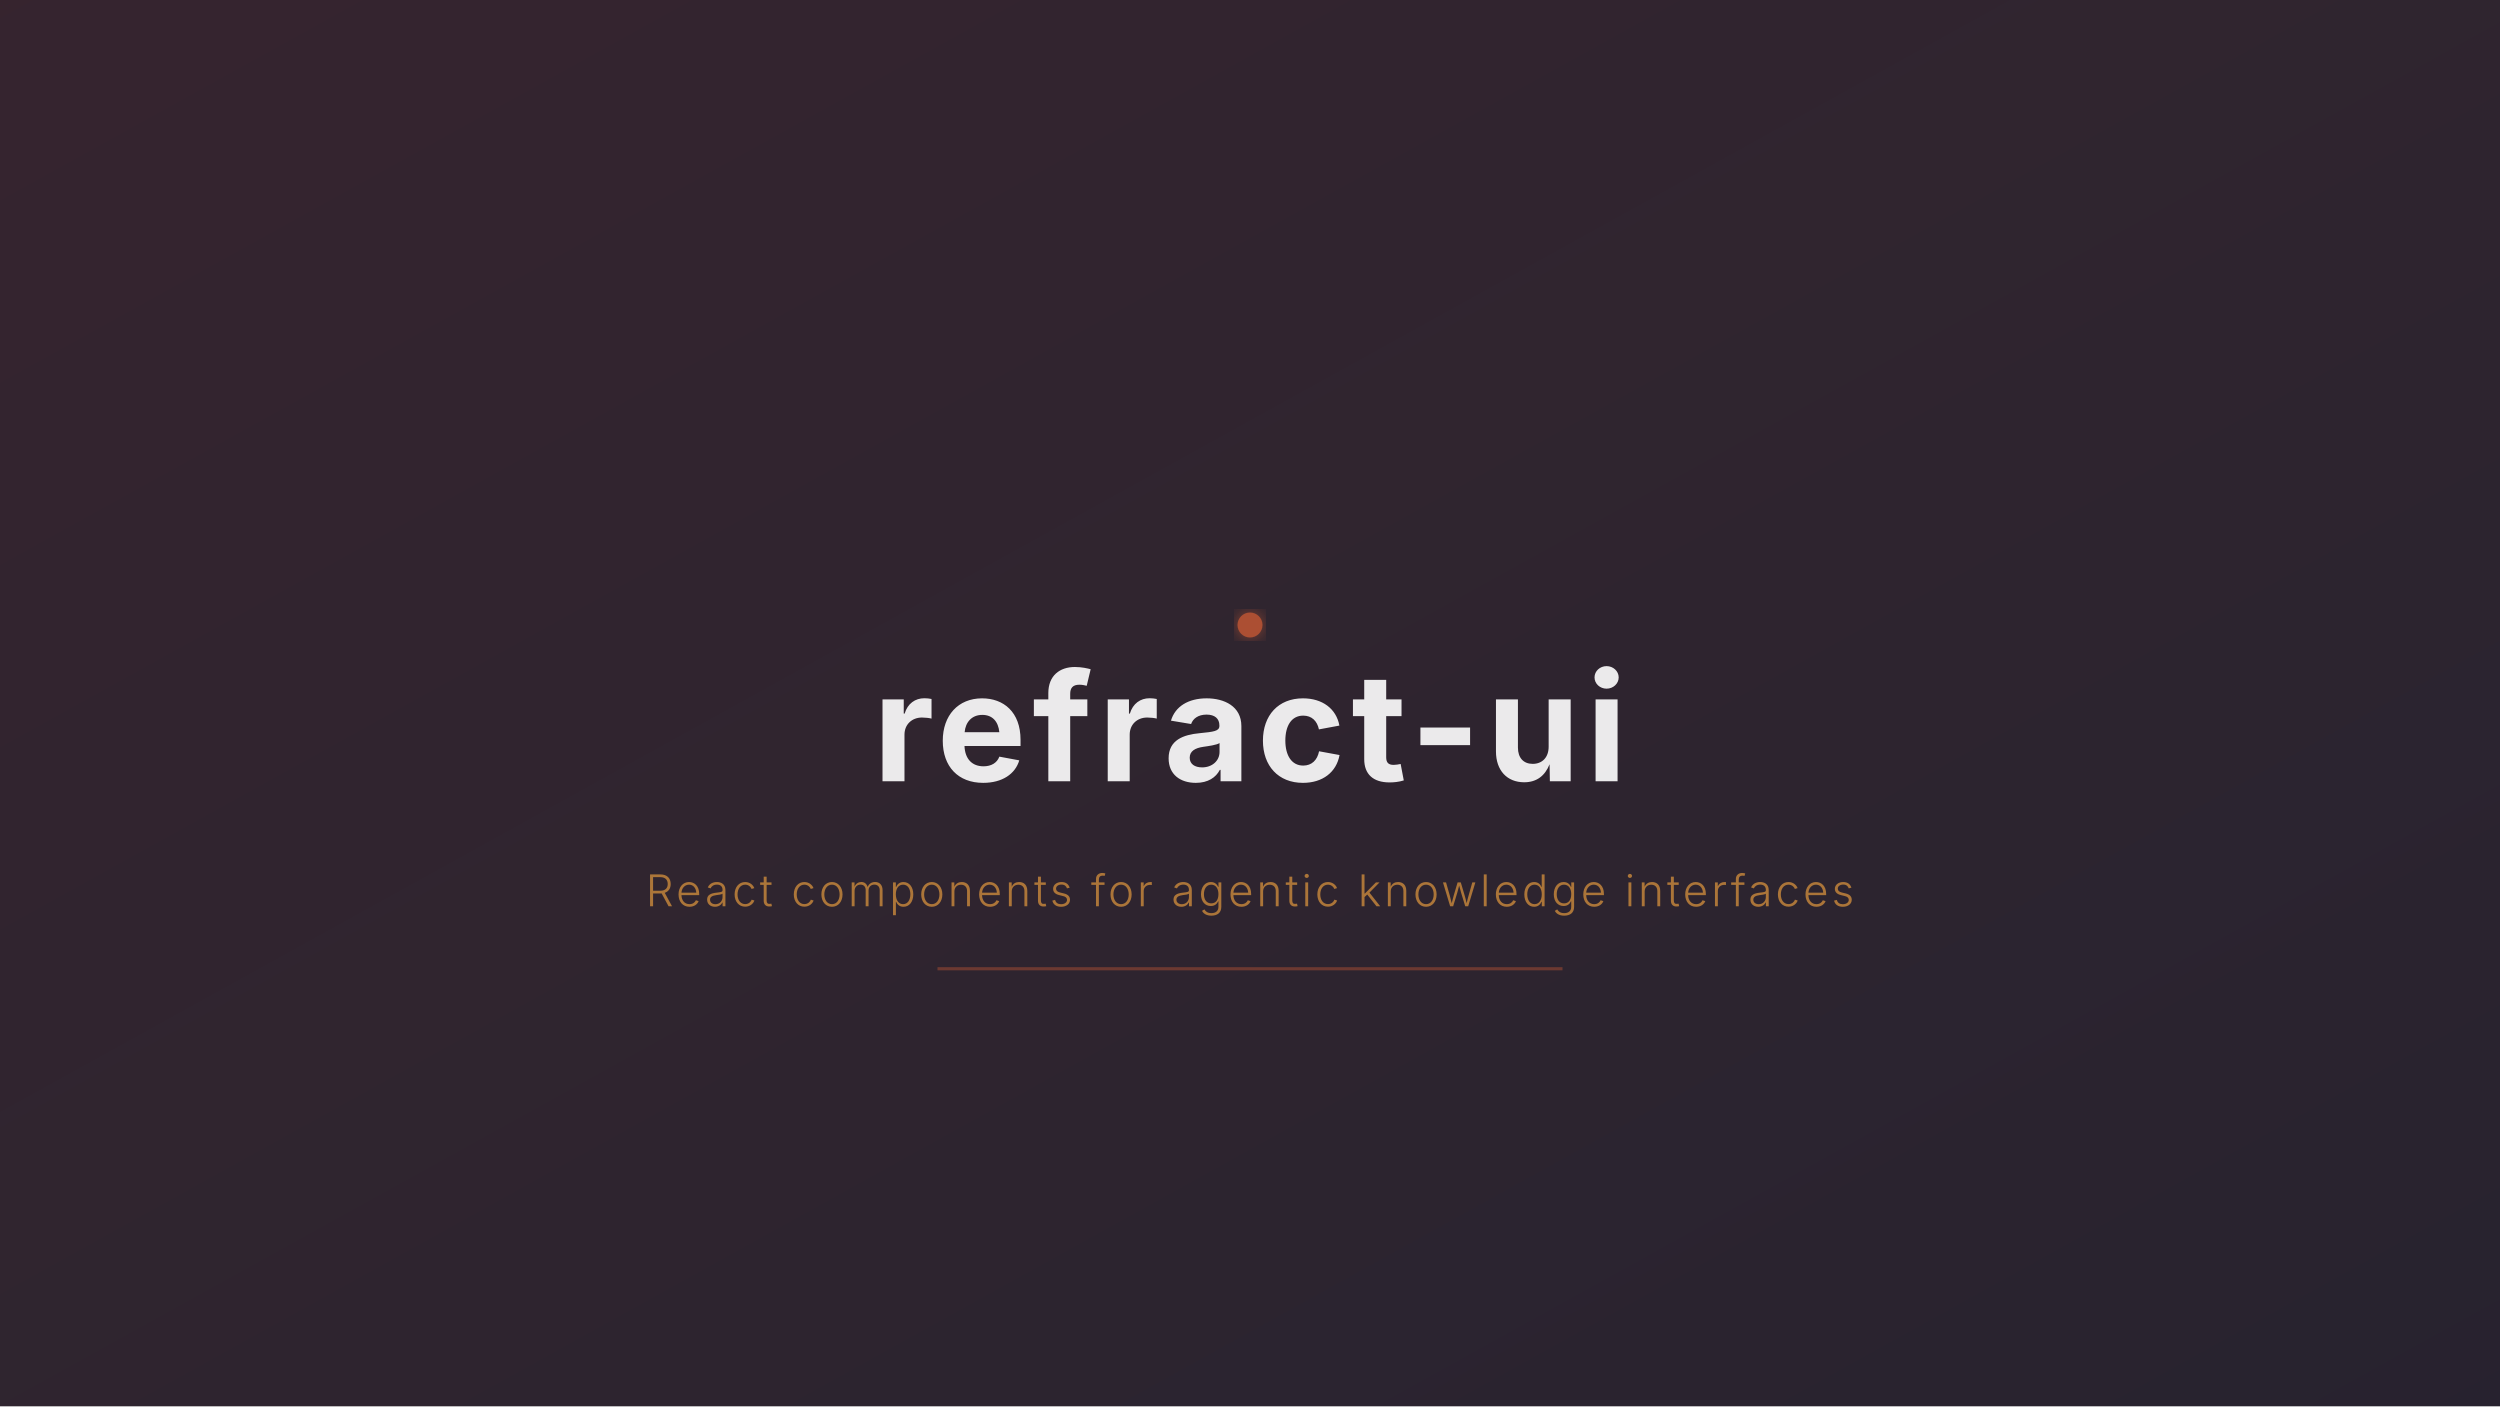
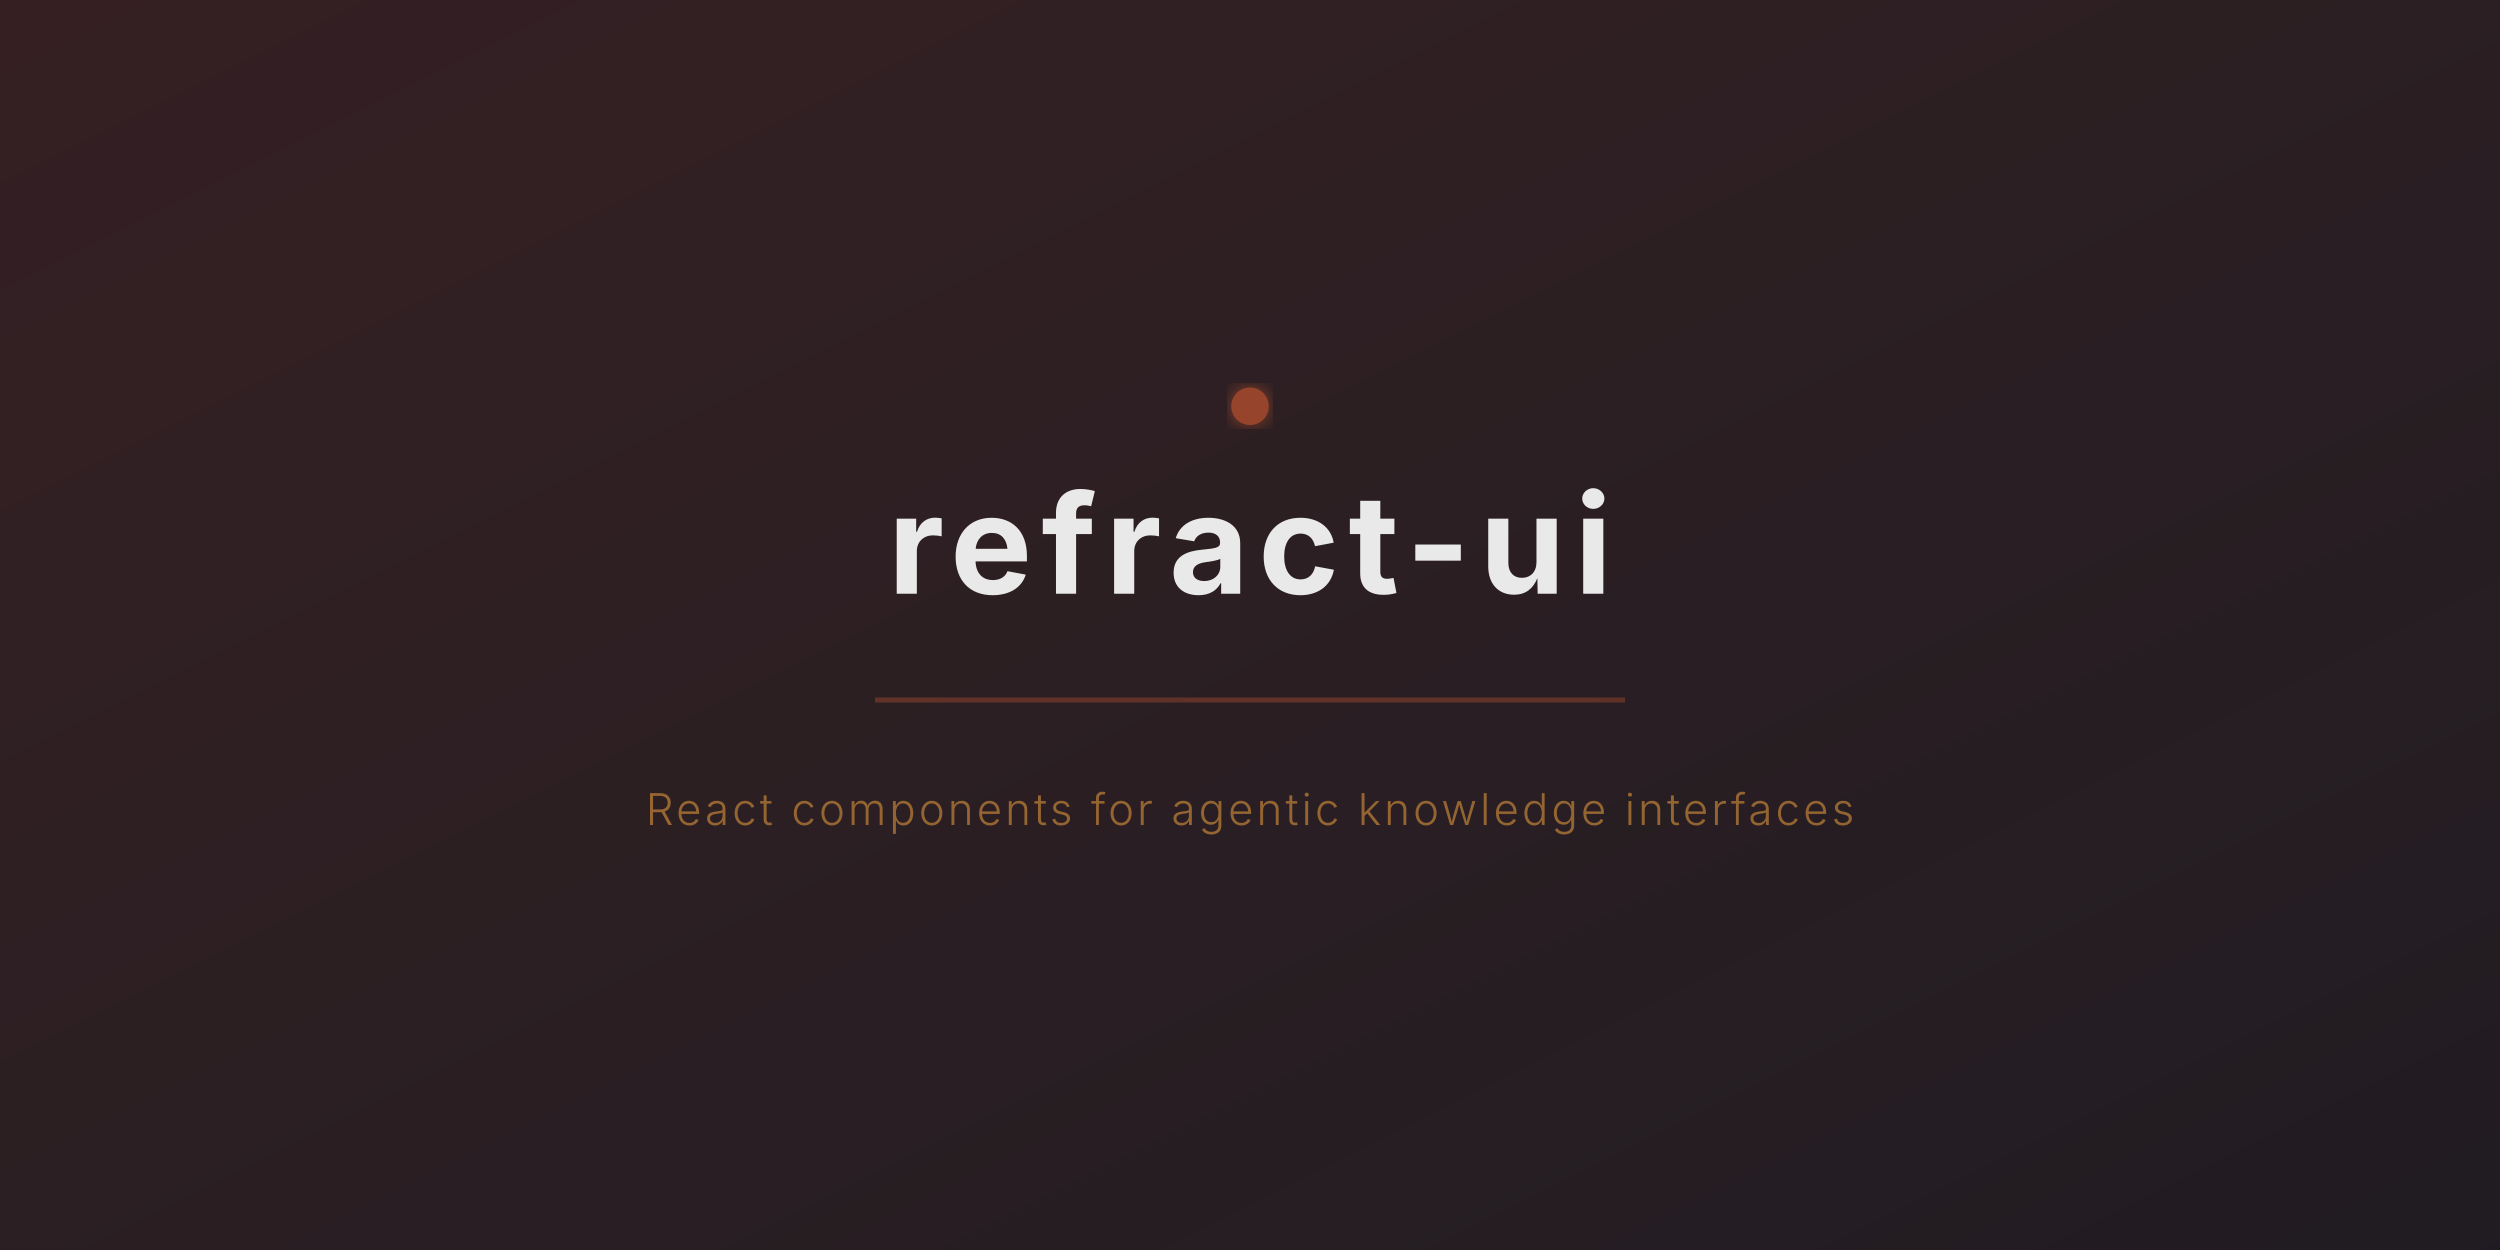
- <svg xmlns="http://www.w3.org/2000/svg" viewBox="0 0 800 450" width="800" height="450">
+ <svg xmlns="http://www.w3.org/2000/svg" viewBox="0 0 400 200" width="400" height="200">
  <defs>
    <linearGradient id="bg" x1="0" y1="0" x2="1" y2="1">
-       <stop offset="0%" stop-color="#FF6B35" stop-opacity="0.12" />
+       <stop offset="0%" stop-color="#FF6B35" stop-opacity="0.15" />
      <stop offset="100%" stop-color="#FFAB40" stop-opacity="0.06" />
    </linearGradient>
    <filter id="glow">
-       <feGaussianBlur stdDeviation="3" result="blur" />
+       <feGaussianBlur stdDeviation="1.5" result="blur" />
      <feMerge>
        <feMergeNode in="blur" />
        <feMergeNode in="SourceGraphic" />
      </feMerge>
    </filter>
  </defs>
-   <rect width="100%" height="100%" fill="#1a1a2e" />
+   <rect width="100%" height="100%" fill="#121220" />
  <rect width="100%" height="100%" fill="url(#bg)" />
-   <circle cx="400" cy="200" r="4" fill="#FF6B35" filter="url(#glow)" opacity="0.6" />
-   <text x="400" y="250" font-family="system-ui, -apple-system, sans-serif" font-size="48" font-weight="700" fill="white" text-anchor="middle" letter-spacing="2" opacity="0.9">refract-ui</text>
-   <text x="400" y="290" font-family="system-ui, -apple-system, sans-serif" font-size="14" font-weight="300" fill="#FFAB40" text-anchor="middle" opacity="0.6" letter-spacing="1">React components for agentic knowledge interfaces</text>
-   <line x1="300" y1="310" x2="500" y2="310" stroke="#FF6B35" stroke-width="1" opacity="0.3" />
+   <circle cx="200" cy="65" r="3" fill="#FF6B35" filter="url(#glow)" opacity="0.5" />
+   <text x="200" y="95" font-family="system-ui, -apple-system, sans-serif" font-size="22" font-weight="700" fill="white" text-anchor="middle" letter-spacing="1.5" opacity="0.9">refract-ui</text>
+   <line x1="140" y1="112" x2="260" y2="112" stroke="#FF6B35" stroke-width="0.8" opacity="0.25" />
+   <text x="200" y="132" font-family="system-ui, -apple-system, sans-serif" font-size="7" font-weight="300" fill="#FFAB40" text-anchor="middle" opacity="0.5" letter-spacing="0.5">React components for agentic knowledge interfaces</text>
</svg>
